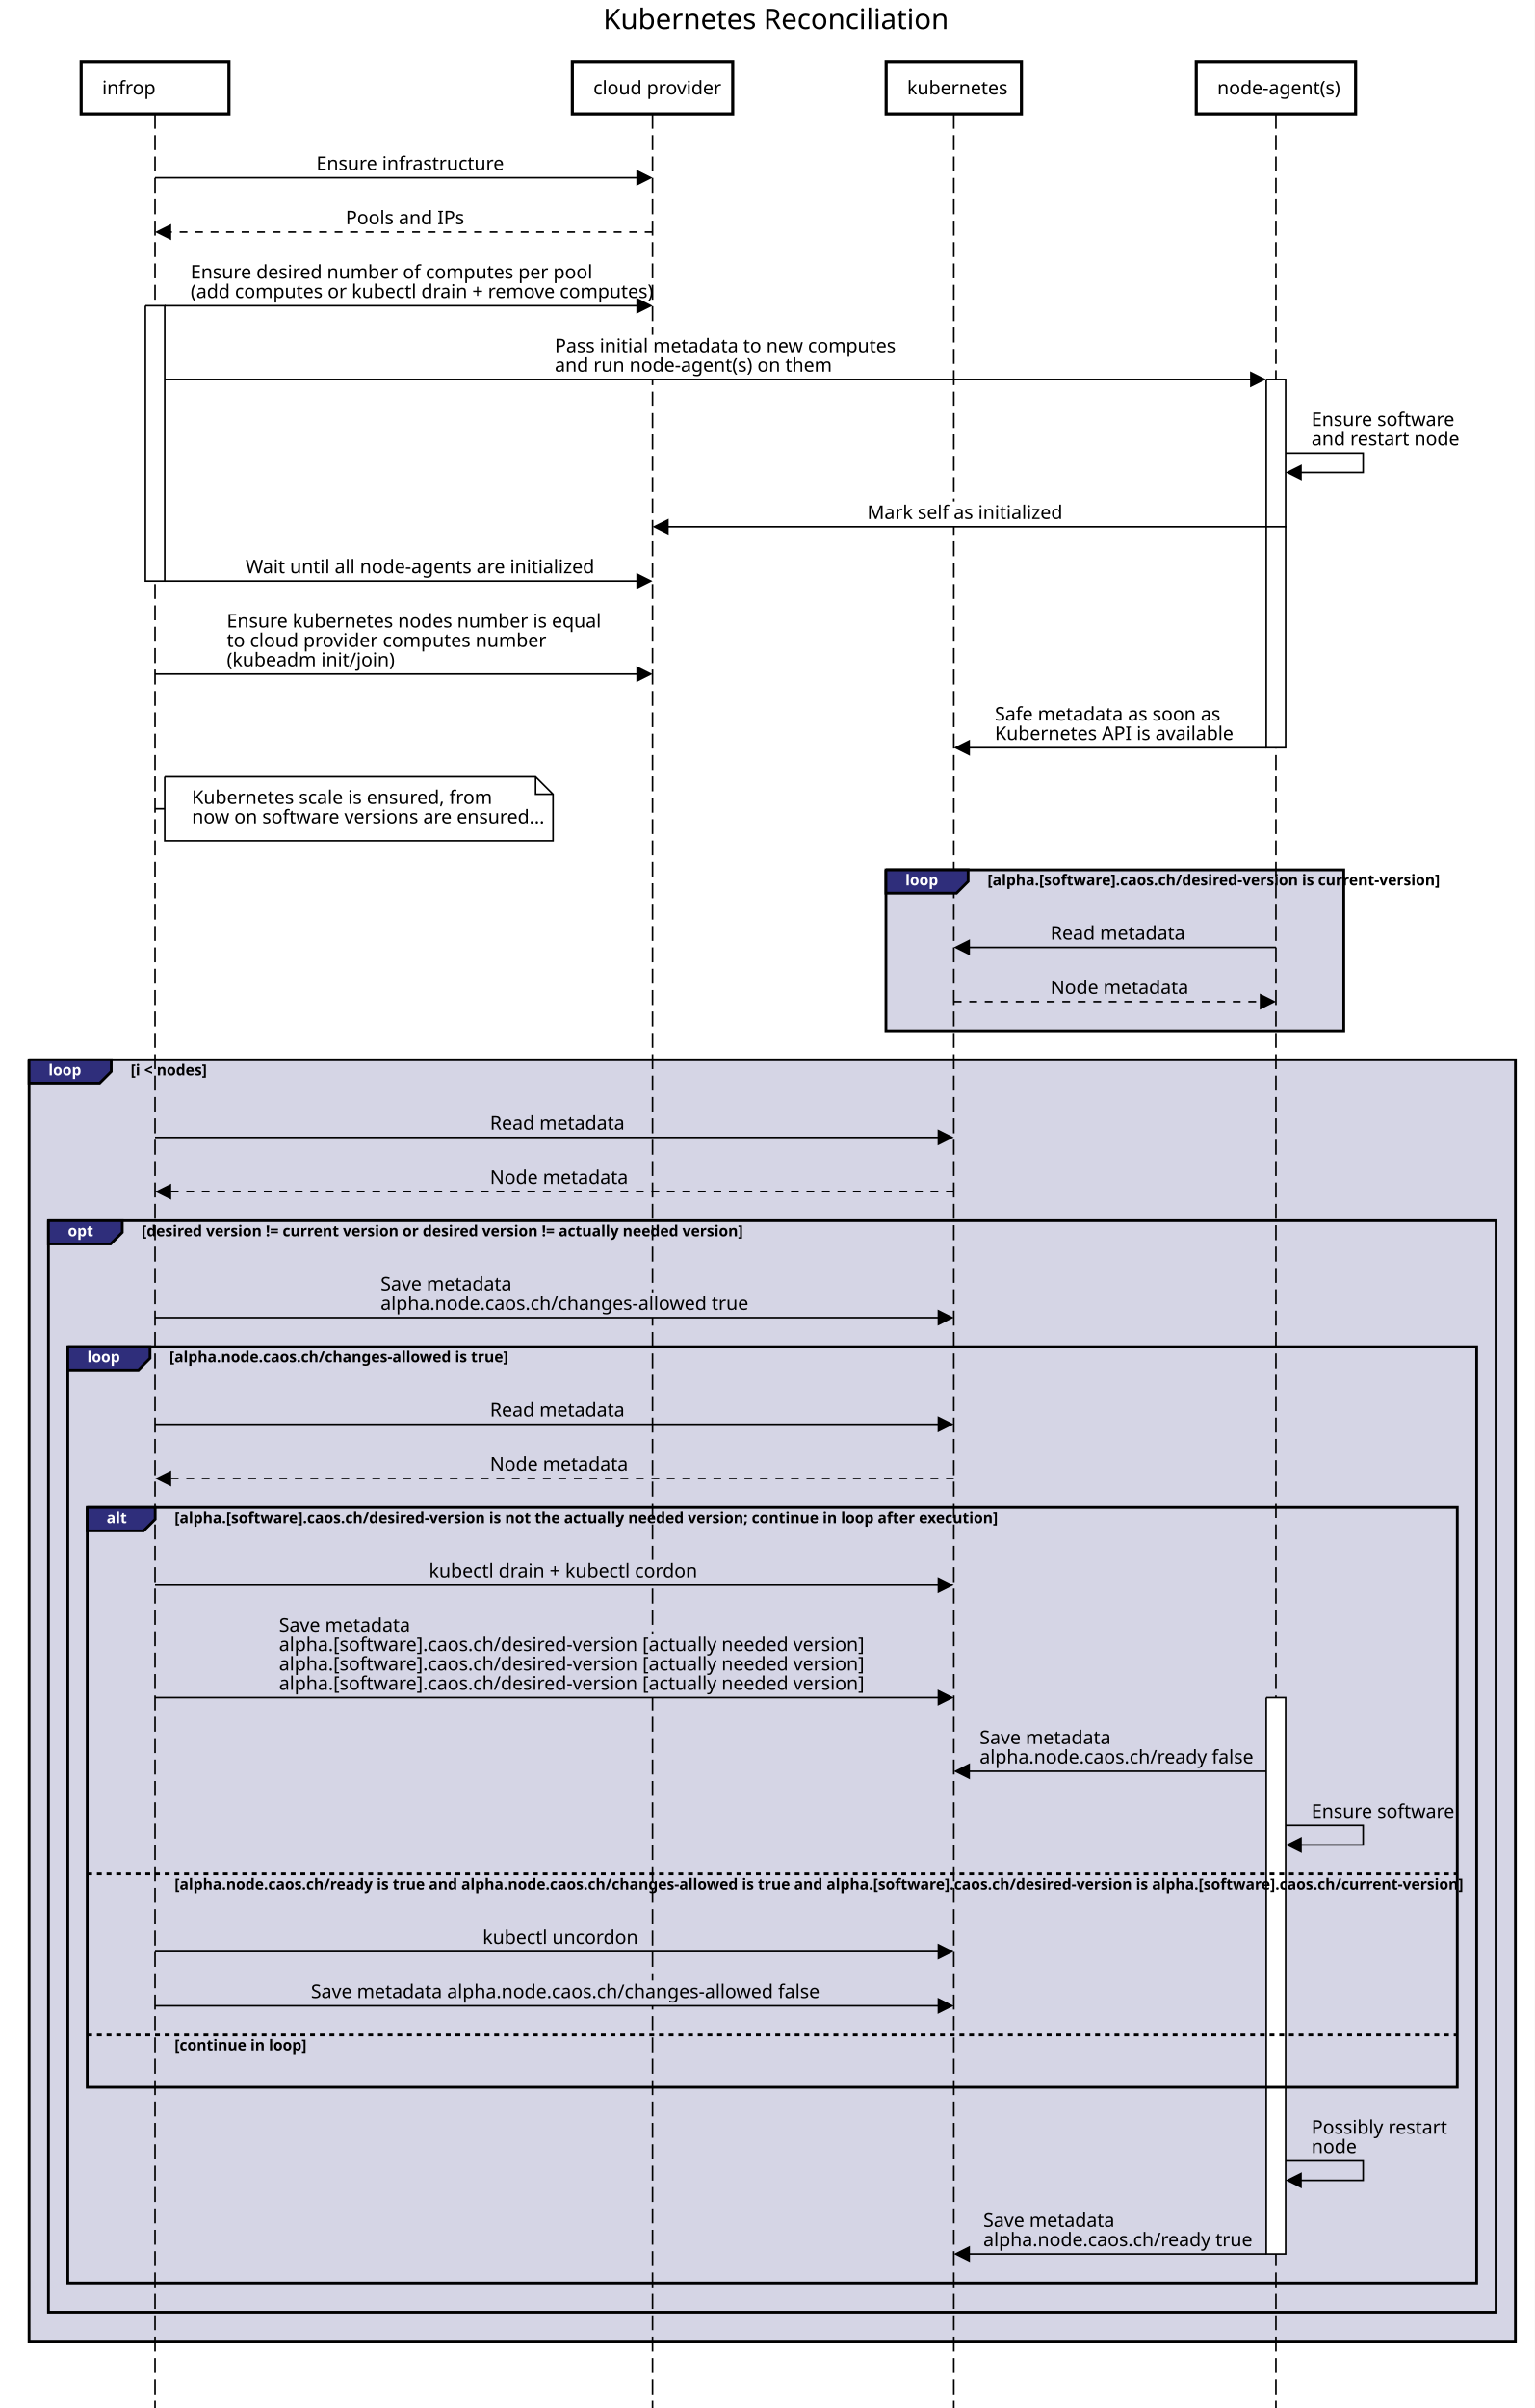
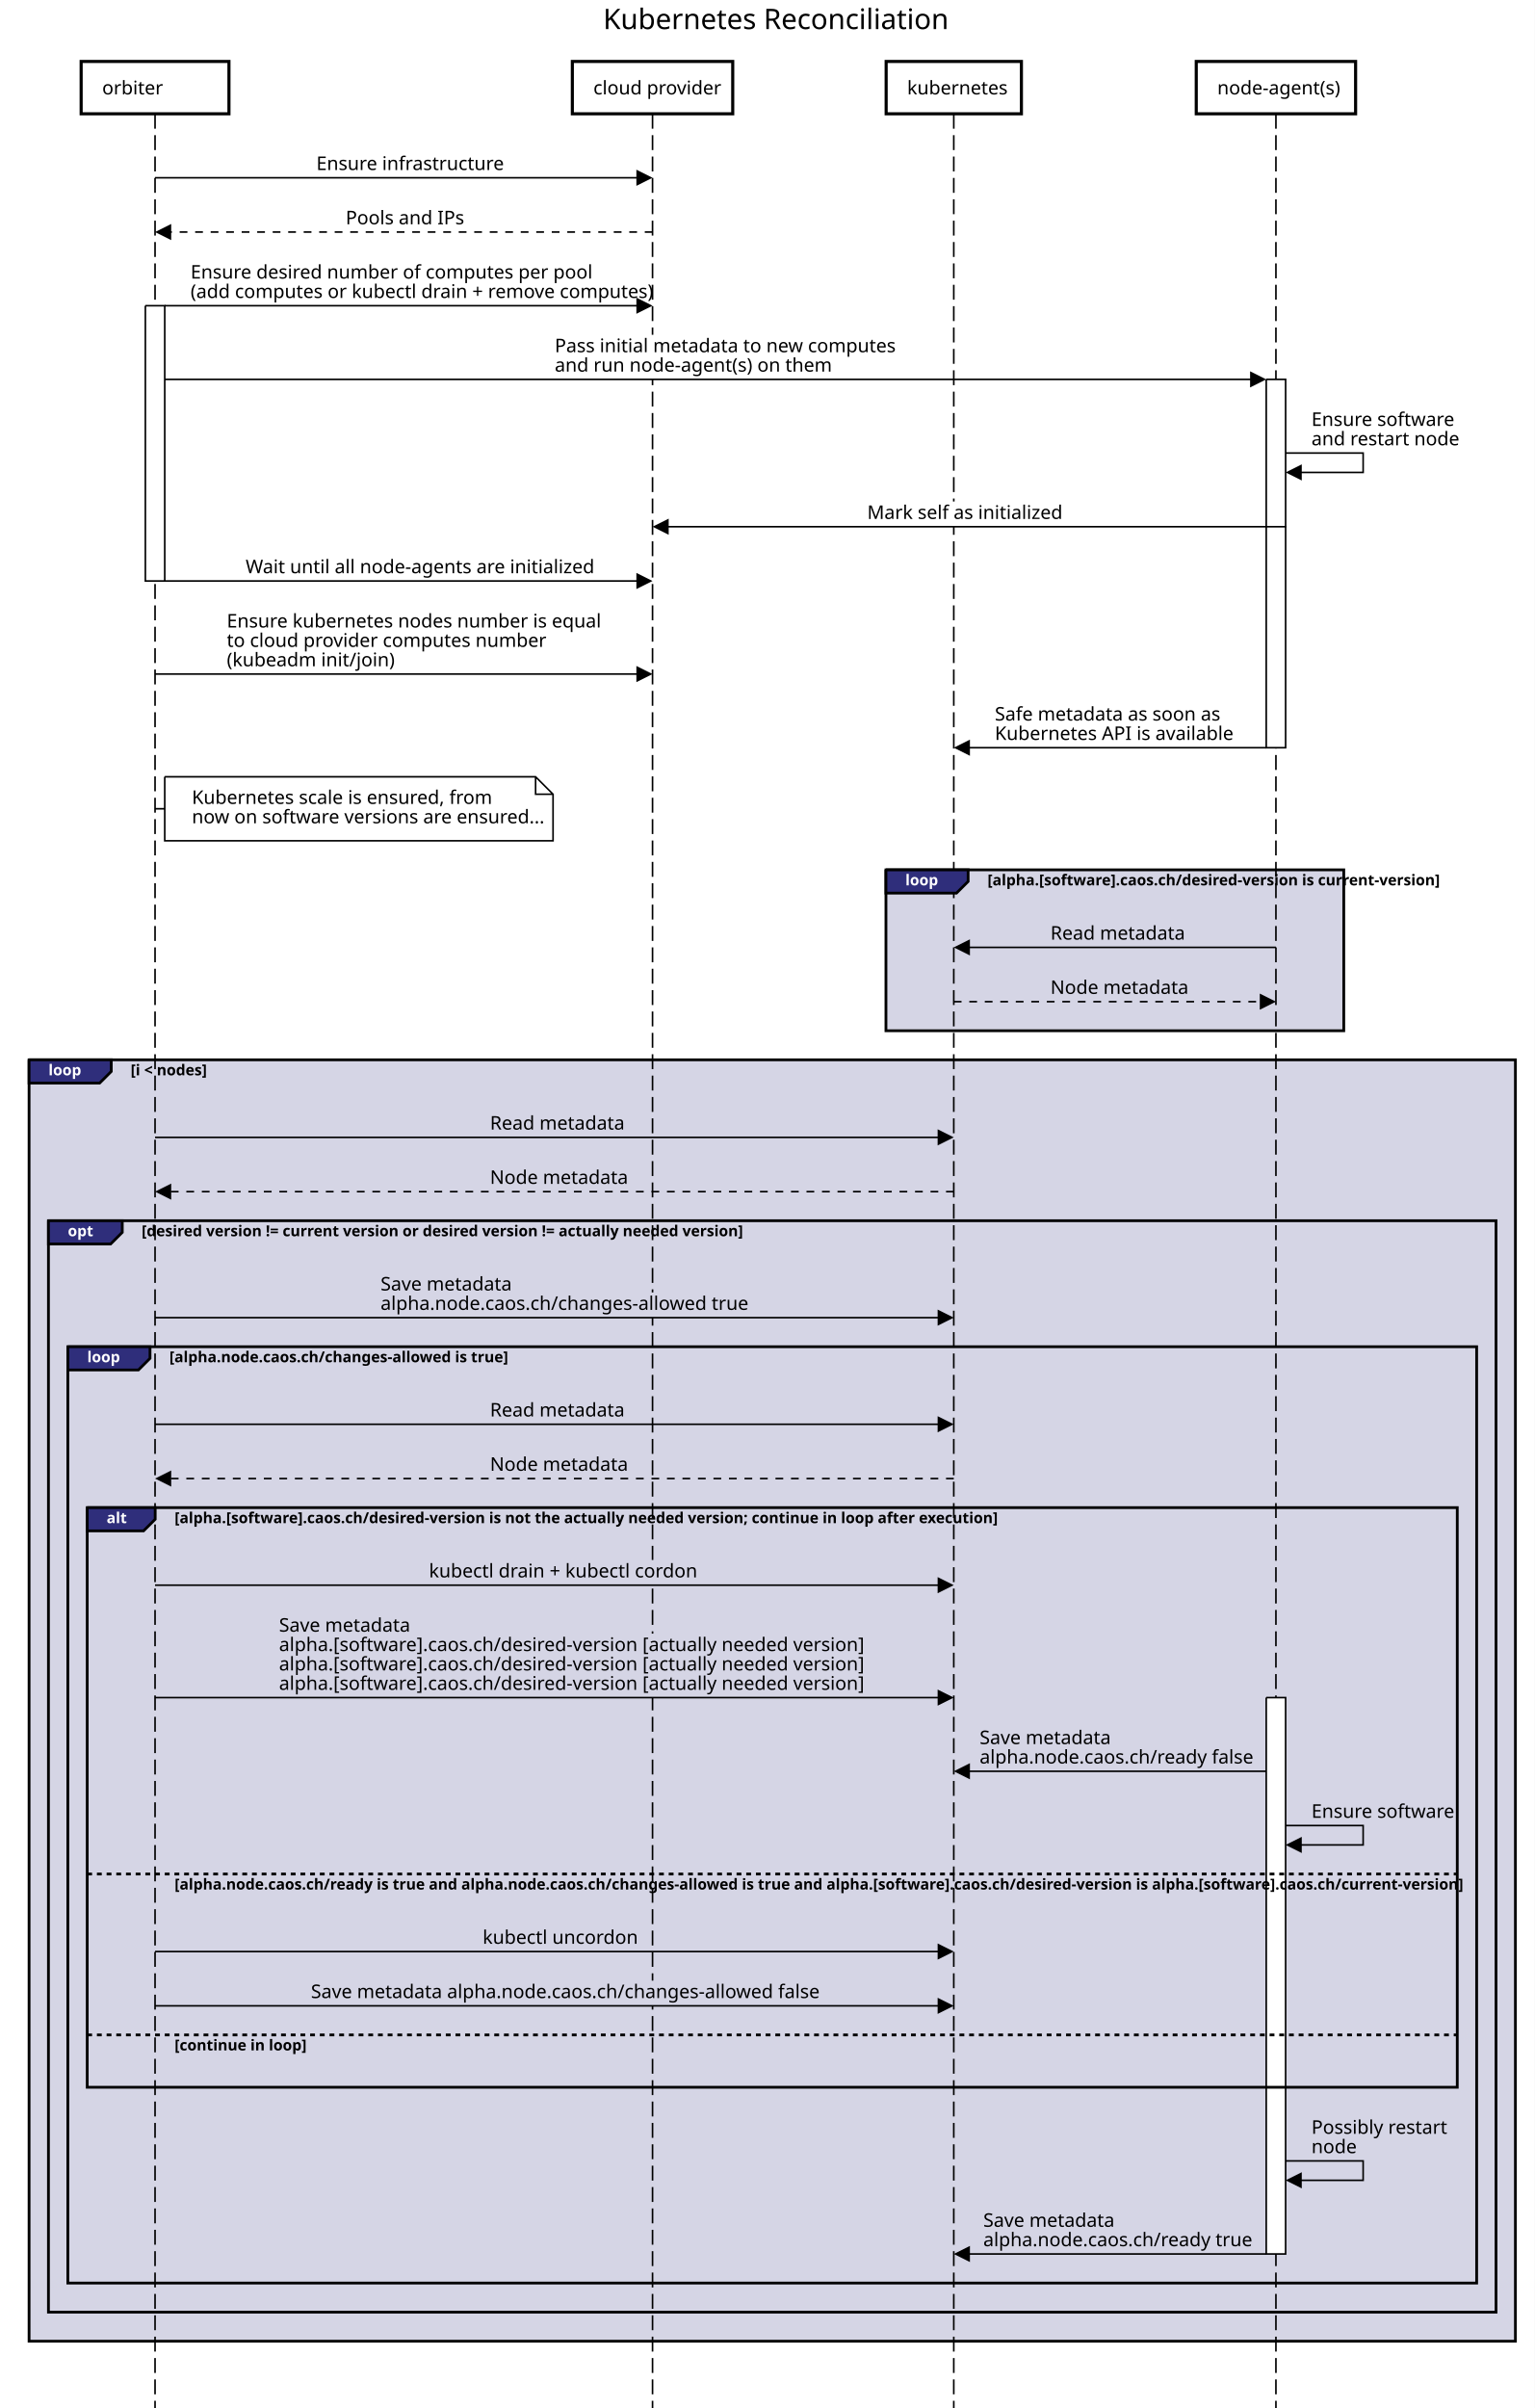
<svg xmlns="http://www.w3.org/2000/svg" version="1.1" width="1194" height="1873">
  <defs />
  <g>
    <g />
    <g />
    <g />
    <g />
    <g />
    <g />
    <g />
    <g />
    <g />
    <g />
    <g />
    <g />
    <g />
    <g />
    <g />
    <g />
    <g />
    <g />
    <g />
    <g />
    <g />
    <g />
    <g />
    <g />
    <g />
    <g />
    <g />
    <g />
    <g />
    <g />
    <g />
    <g />
    <g />
    <g />
    <g />
    <g />
    <g />
    <g />
    <g />
    <g>
      <rect fill="white" stroke="none" x="0" y="0" width="1194" height="1873" />
    </g>
    <g>
      <text fill="black" stroke="none" font-family="sans-serif" font-size="16.5pt" font-style="normal" font-weight="normal" text-decoration="normal" x="469.233" y="22.618" text-anchor="start" dominant-baseline="alphabetic">Kubernetes Reconciliation</text>
    </g>
    <g>
      <rect fill="rgb(213,213,229)" stroke="none" x="689.26" y="676.579" width="356.183" height="125.153" />
      <rect fill="rgb(213,213,229)" stroke="none" x="22.618" y="824.35" width="1156.369" height="996.699" />
      <rect fill="rgb(213,213,229)" stroke="none" x="37.697" y="949.503" width="1126.212" height="848.928" />
      <rect fill="rgb(213,213,229)" stroke="none" x="52.775" y="1047.514" width="1096.055" height="728.299" />
      <rect fill="rgb(213,213,229)" stroke="none" x="67.854" y="1172.667" width="1065.897" height="450.852" />
    </g>
    <g>
      <path fill="none" stroke="black" paint-order="fill stroke markers" d=" M 120.629 88.512 L 120.629 1873.824" stroke-miterlimit="10" stroke-width="1.257" stroke-dasharray="11.599,5.026" />
      <path fill="none" stroke="black" paint-order="fill stroke markers" d=" M 507.669 88.512 L 507.669 1873.824" stroke-miterlimit="10" stroke-width="1.257" stroke-dasharray="11.599,5.026" />
      <path fill="none" stroke="black" paint-order="fill stroke markers" d=" M 742.036 88.512 L 742.036 1873.824" stroke-miterlimit="10" stroke-width="1.257" stroke-dasharray="11.599,5.026" />
      <path fill="none" stroke="black" paint-order="fill stroke markers" d=" M 992.668 88.512 L 992.668 1873.824" stroke-miterlimit="10" stroke-width="1.257" stroke-dasharray="11.599,5.026" />
    </g>
    <g>
      <path fill="none" stroke="none" />
      <g>
        <path fill="white" stroke="black" paint-order="fill stroke markers" d=" M 63.13 47.799 L 178.128 47.799 L 178.128 88.512 L 63.13 88.512 L 63.13 47.799 Z" stroke-miterlimit="10" stroke-width="2.413" stroke-dasharray="" />
      </g>
      <g>
        <g />
-         <text fill="black" stroke="none" font-family="sans-serif" font-size="11pt" font-style="normal" font-weight="normal" text-decoration="normal" x="79.491" y="73.433" text-anchor="start" dominant-baseline="alphabetic">infrop</text>
+         <text fill="black" stroke="none" font-family="sans-serif" font-size="11pt" font-style="normal" font-weight="normal" text-decoration="normal" x="79.491" y="73.433" text-anchor="start" dominant-baseline="alphabetic">orbiter</text>
      </g>
      <path fill="none" stroke="none" />
      <g>
        <path fill="white" stroke="black" paint-order="fill stroke markers" d=" M 445.279 47.799 L 570.059 47.799 L 570.059 88.512 L 445.279 88.512 L 445.279 47.799 Z" stroke-miterlimit="10" stroke-width="2.413" stroke-dasharray="" />
      </g>
      <g>
        <g />
        <text fill="black" stroke="none" font-family="sans-serif" font-size="11pt" font-style="normal" font-weight="normal" text-decoration="normal" x="461.639" y="73.433" text-anchor="start" dominant-baseline="alphabetic">cloud provider</text>
      </g>
      <path fill="none" stroke="none" />
      <g>
        <path fill="white" stroke="black" paint-order="fill stroke markers" d=" M 689.418 47.799 L 794.654 47.799 L 794.654 88.512 L 689.418 88.512 L 689.418 47.799 Z" stroke-miterlimit="10" stroke-width="2.413" stroke-dasharray="" />
      </g>
      <g>
        <g />
        <text fill="black" stroke="none" font-family="sans-serif" font-size="11pt" font-style="normal" font-weight="normal" text-decoration="normal" x="705.778" y="73.433" text-anchor="start" dominant-baseline="alphabetic">kubernetes</text>
      </g>
      <path fill="none" stroke="none" />
      <g>
        <path fill="white" stroke="black" paint-order="fill stroke markers" d=" M 930.682 47.799 L 1054.654 47.799 L 1054.654 88.512 L 930.682 88.512 L 930.682 47.799 Z" stroke-miterlimit="10" stroke-width="2.413" stroke-dasharray="" />
      </g>
      <g>
        <g />
        <text fill="black" stroke="none" font-family="sans-serif" font-size="11pt" font-style="normal" font-weight="normal" text-decoration="normal" x="947.042" y="73.433" text-anchor="start" dominant-baseline="alphabetic">node-agent(s)</text>
      </g>
    </g>
    <g>
      <path fill="white" stroke="black" paint-order="fill stroke markers" d=" M 113.09 237.79 L 128.169 237.79 L 128.169 451.907 L 113.09 451.907 L 113.09 237.79" stroke-miterlimit="10" stroke-width="1.257" stroke-dasharray="" />
      <path fill="white" stroke="black" paint-order="fill stroke markers" d=" M 985.128 295.089 L 1000.207 295.089 L 1000.207 409.687 L 985.128 409.687 L 985.128 295.089" stroke-miterlimit="10" stroke-width="1.257" stroke-dasharray="" />
      <path fill="white" stroke="black" paint-order="fill stroke markers" d=" M 985.128 409.687 L 1000.207 409.687 L 1000.207 581.583 L 985.128 581.583 L 985.128 409.687" stroke-miterlimit="10" stroke-width="1.257" stroke-dasharray="" />
      <path fill="white" stroke="black" paint-order="fill stroke markers" d=" M 985.128 1320.437 L 1000.207 1320.437 L 1000.207 1753.195 L 985.128 1753.195 L 985.128 1320.437" stroke-miterlimit="10" stroke-width="1.257" stroke-dasharray="" />
      <g>
        <g>
          <rect fill="white" stroke="none" x="243.87" y="118.669" width="140.559" height="19.602" />
        </g>
        <text fill="black" stroke="none" font-family="sans-serif" font-size="11pt" font-style="normal" font-weight="normal" text-decoration="normal" x="246.131" y="132.24" text-anchor="start" dominant-baseline="alphabetic">Ensure infrastructure</text>
      </g>
      <g>
        <path fill="none" stroke="black" paint-order="fill stroke markers" d=" M 120.629 138.271 L 505.156 138.271" stroke-miterlimit="10" stroke-width="1.257" stroke-dasharray="" />
        <g transform="translate(507.669,138.2712) translate(-507.669,-138.2712)">
          <path fill="black" stroke="none" paint-order="stroke fill markers" d=" M 495.103 131.988 L 507.669 138.271 L 495.103 144.554 Z" />
        </g>
      </g>
      <g>
        <g>
          <rect fill="white" stroke="none" x="266.67" y="160.889" width="94.959" height="19.602" />
        </g>
        <text fill="black" stroke="none" font-family="sans-serif" font-size="11pt" font-style="normal" font-weight="normal" text-decoration="normal" x="268.932" y="174.46" text-anchor="start" dominant-baseline="alphabetic">Pools and IPs</text>
      </g>
      <g>
        <path fill="none" stroke="black" paint-order="fill stroke markers" d=" M 507.669 180.491 L 123.142 180.491" stroke-miterlimit="10" stroke-width="1.257" stroke-dasharray="6.031" />
        <g transform="translate(120.6292,180.4914) translate(-120.6292,-180.4914)">
          <path fill="black" stroke="none" paint-order="stroke fill markers" d=" M 133.195 174.209 L 120.629 180.491 L 133.195 186.774 Z" />
        </g>
      </g>
      <g>
        <g>
          <rect fill="white" stroke="none" x="146.012" y="203.109" width="297.813" height="19.602" />
        </g>
        <g>
          <rect fill="white" stroke="none" x="146.012" y="218.188" width="343.814" height="19.602" />
        </g>
        <text fill="black" stroke="none" font-family="sans-serif" font-size="11pt" font-style="normal" font-weight="normal" text-decoration="normal" x="148.273" y="216.68" text-anchor="start" dominant-baseline="alphabetic">Ensure desired number of computes per pool</text>
        <text fill="black" stroke="none" font-family="sans-serif" font-size="11pt" font-style="normal" font-weight="normal" text-decoration="normal" x="148.273" y="231.759" text-anchor="start" dominant-baseline="alphabetic">(add computes or kubectl drain + remove computes)</text>
      </g>
      <g>
        <path fill="none" stroke="black" paint-order="fill stroke markers" d=" M 128.169 237.79 L 505.156 237.79" stroke-miterlimit="10" stroke-width="1.257" stroke-dasharray="" />
        <g transform="translate(507.669,237.7903) translate(-507.669,-237.7903)">
          <path fill="black" stroke="none" paint-order="stroke fill markers" d=" M 495.103 231.508 L 507.669 237.79 L 495.103 244.073 Z" />
        </g>
      </g>
      <g>
        <g>
          <rect fill="white" stroke="none" x="429.336" y="260.408" width="254.624" height="19.602" />
        </g>
        <g>
          <rect fill="white" stroke="none" x="429.336" y="275.487" width="206.584" height="19.602" />
        </g>
        <text fill="black" stroke="none" font-family="sans-serif" font-size="11pt" font-style="normal" font-weight="normal" text-decoration="normal" x="431.598" y="273.979" text-anchor="start" dominant-baseline="alphabetic">Pass initial metadata to new computes</text>
        <text fill="black" stroke="none" font-family="sans-serif" font-size="11pt" font-style="normal" font-weight="normal" text-decoration="normal" x="431.598" y="289.058" text-anchor="start" dominant-baseline="alphabetic">and run node-agent(s) on them</text>
      </g>
      <g>
        <path fill="none" stroke="black" paint-order="fill stroke markers" d=" M 128.169 295.089 L 982.615 295.089" stroke-miterlimit="10" stroke-width="1.257" stroke-dasharray="" />
        <g transform="translate(985.1285,295.0892) translate(-985.1285,-295.0892)">
          <path fill="black" stroke="none" paint-order="stroke fill markers" d=" M 972.563 288.806 L 985.128 295.089 L 972.563 301.372 Z" />
        </g>
      </g>
      <g>
        <g>
          <rect fill="white" stroke="none" x="1018.05" y="317.707" width="110.424" height="19.602" />
        </g>
        <g>
          <rect fill="white" stroke="none" x="1018.05" y="332.786" width="111.261" height="19.602" />
        </g>
        <text fill="black" stroke="none" font-family="sans-serif" font-size="11pt" font-style="normal" font-weight="normal" text-decoration="normal" x="1020.312" y="331.278" text-anchor="start" dominant-baseline="alphabetic">Ensure software</text>
        <text fill="black" stroke="none" font-family="sans-serif" font-size="11pt" font-style="normal" font-weight="normal" text-decoration="normal" x="1020.312" y="346.357" text-anchor="start" dominant-baseline="alphabetic">and restart node</text>
      </g>
      <g>
        <path fill="none" stroke="black" paint-order="fill stroke markers" d=" M 1000.207 352.388 L 1060.522 352.388 L 1060.522 367.467 L 1002.72 367.467" stroke-miterlimit="10" stroke-width="1.257" stroke-dasharray="" />
        <g transform="translate(1000.207,367.4667) translate(-1000.207,-367.4667)">
          <path fill="black" stroke="none" paint-order="stroke fill markers" d=" M 1012.773 361.184 L 1000.207 367.467 L 1012.773 373.749 Z" />
        </g>
      </g>
      <g>
        <g>
          <rect fill="white" stroke="none" x="672.459" y="390.085" width="147.88" height="19.602" />
        </g>
        <text fill="black" stroke="none" font-family="sans-serif" font-size="11pt" font-style="normal" font-weight="normal" text-decoration="normal" x="674.72" y="403.655" text-anchor="start" dominant-baseline="alphabetic">Mark self as initialized</text>
      </g>
      <g>
        <path fill="none" stroke="black" paint-order="fill stroke markers" d=" M 985.128 409.687 L 510.182 409.687" stroke-miterlimit="10" stroke-width="1.257" stroke-dasharray="" />
        <g transform="translate(507.669,409.6869) translate(-507.669,-409.6869)">
          <path fill="black" stroke="none" paint-order="stroke fill markers" d=" M 520.235 403.404 L 507.669 409.687 L 520.235 415.97 Z" />
        </g>
      </g>
      <g>
        <g>
          <rect fill="white" stroke="none" x="188.839" y="432.305" width="258.16" height="19.602" />
        </g>
        <text fill="black" stroke="none" font-family="sans-serif" font-size="11pt" font-style="normal" font-weight="normal" text-decoration="normal" x="191.101" y="445.876" text-anchor="start" dominant-baseline="alphabetic">Wait until all node-agents are initialized</text>
      </g>
      <g>
        <path fill="none" stroke="black" paint-order="fill stroke markers" d=" M 128.169 451.907 L 505.156 451.907" stroke-miterlimit="10" stroke-width="1.257" stroke-dasharray="" />
        <g transform="translate(507.669,451.9071) translate(-507.669,-451.9071)">
          <path fill="black" stroke="none" paint-order="stroke fill markers" d=" M 495.103 445.624 L 507.669 451.907 L 495.103 458.19 Z" />
        </g>
      </g>
      <g>
        <g>
          <rect fill="white" stroke="none" x="174.195" y="474.525" width="279.908" height="19.602" />
        </g>
        <g>
          <rect fill="white" stroke="none" x="174.195" y="489.604" width="234.257" height="19.602" />
        </g>
        <g>
          <rect fill="white" stroke="none" x="174.195" y="504.682" width="124.271" height="19.602" />
        </g>
        <text fill="black" stroke="none" font-family="sans-serif" font-size="11pt" font-style="normal" font-weight="normal" text-decoration="normal" x="176.457" y="488.096" text-anchor="start" dominant-baseline="alphabetic">Ensure kubernetes nodes number is equal</text>
        <text fill="black" stroke="none" font-family="sans-serif" font-size="11pt" font-style="normal" font-weight="normal" text-decoration="normal" x="176.457" y="503.175" text-anchor="start" dominant-baseline="alphabetic">to cloud provider computes number</text>
        <text fill="black" stroke="none" font-family="sans-serif" font-size="11pt" font-style="normal" font-weight="normal" text-decoration="normal" x="176.457" y="518.253" text-anchor="start" dominant-baseline="alphabetic">(kubeadm init/join)</text>
      </g>
      <g>
        <path fill="none" stroke="black" paint-order="fill stroke markers" d=" M 120.629 524.285 L 505.156 524.285" stroke-miterlimit="10" stroke-width="1.257" stroke-dasharray="" />
        <g transform="translate(507.669,524.2846) translate(-507.669,-524.2846)">
          <path fill="black" stroke="none" paint-order="stroke fill markers" d=" M 495.103 518.002 L 507.669 524.285 L 495.103 530.567 Z" />
        </g>
      </g>
      <g>
        <g>
          <rect fill="white" stroke="none" x="771.701" y="546.903" width="178.881" height="19.602" />
        </g>
        <g>
          <rect fill="white" stroke="none" x="771.701" y="561.981" width="183.762" height="19.602" />
        </g>
        <text fill="black" stroke="none" font-family="sans-serif" font-size="11pt" font-style="normal" font-weight="normal" text-decoration="normal" x="773.963" y="560.473" text-anchor="start" dominant-baseline="alphabetic">Safe metadata as soon as </text>
        <text fill="black" stroke="none" font-family="sans-serif" font-size="11pt" font-style="normal" font-weight="normal" text-decoration="normal" x="773.963" y="575.552" text-anchor="start" dominant-baseline="alphabetic">Kubernetes API is available</text>
      </g>
      <g>
        <path fill="none" stroke="black" paint-order="fill stroke markers" d=" M 985.128 581.583 L 744.549 581.583" stroke-miterlimit="10" stroke-width="1.257" stroke-dasharray="" />
        <g transform="translate(742.0356,581.5835) translate(-742.0356,-581.5835)">
          <path fill="black" stroke="none" paint-order="stroke fill markers" d=" M 754.601 575.301 L 742.036 581.583 L 754.601 587.866 Z" />
        </g>
      </g>
      <path fill="white" stroke="black" paint-order="fill stroke markers" d=" M 120.629 629.081 L 128.169 629.081 M 128.169 604.201 L 416.694 604.201 L 430.265 617.772 L 430.265 653.961 L 128.169 653.961 L 128.169 604.201 M 416.694 604.201 L 416.694 617.772 L 430.265 617.772" stroke-miterlimit="10" stroke-width="1.257" stroke-dasharray="" />
      <g>
        <text fill="black" stroke="none" font-family="sans-serif" font-size="11pt" font-style="normal" font-weight="normal" text-decoration="normal" x="149.279" y="625.312" text-anchor="start" dominant-baseline="alphabetic">Kubernetes scale is ensured, from</text>
        <text fill="black" stroke="none" font-family="sans-serif" font-size="11pt" font-style="normal" font-weight="normal" text-decoration="normal" x="149.279" y="640.39" text-anchor="start" dominant-baseline="alphabetic">now on software versions are ensured...</text>
      </g>
      <g>
        <g>
          <rect fill="rgb(213,213,229)" stroke="none" x="814.981" y="717.291" width="104.741" height="19.602" />
        </g>
        <text fill="black" stroke="none" font-family="sans-serif" font-size="11pt" font-style="normal" font-weight="normal" text-decoration="normal" x="817.243" y="730.862" text-anchor="start" dominant-baseline="alphabetic">Read metadata</text>
      </g>
      <g>
        <path fill="none" stroke="black" paint-order="fill stroke markers" d=" M 992.668 736.894 L 744.549 736.894" stroke-miterlimit="10" stroke-width="1.257" stroke-dasharray="" />
        <g transform="translate(742.0356,736.8936) translate(-742.0356,-736.8936)">
          <path fill="black" stroke="none" paint-order="stroke fill markers" d=" M 754.601 730.611 L 742.036 736.894 L 754.601 743.176 Z" />
        </g>
      </g>
      <g>
        <g>
          <rect fill="rgb(213,213,229)" stroke="none" x="814.981" y="759.512" width="104.741" height="19.602" />
        </g>
        <text fill="black" stroke="none" font-family="sans-serif" font-size="11pt" font-style="normal" font-weight="normal" text-decoration="normal" x="817.243" y="773.082" text-anchor="start" dominant-baseline="alphabetic">Node metadata</text>
      </g>
      <g>
        <path fill="none" stroke="black" paint-order="fill stroke markers" d=" M 742.036 779.114 L 990.155 779.114" stroke-miterlimit="10" stroke-width="1.257" stroke-dasharray="6.031" />
        <g transform="translate(992.6678,779.1138) translate(-992.6678,-779.1138)">
          <path fill="black" stroke="none" paint-order="stroke fill markers" d=" M 980.102 772.831 L 992.668 779.114 L 980.102 785.397 Z" />
        </g>
      </g>
      <g>
        <g>
          <rect fill="rgb(213,213,229)" stroke="none" x="378.962" y="865.062" width="104.741" height="19.602" />
        </g>
        <text fill="black" stroke="none" font-family="sans-serif" font-size="11pt" font-style="normal" font-weight="normal" text-decoration="normal" x="381.223" y="878.633" text-anchor="start" dominant-baseline="alphabetic">Read metadata</text>
      </g>
      <g>
        <path fill="none" stroke="black" paint-order="fill stroke markers" d=" M 120.629 884.664 L 739.522 884.664" stroke-miterlimit="10" stroke-width="1.257" stroke-dasharray="" />
        <g transform="translate(742.0356,884.6643) translate(-742.0356,-884.6643)">
          <path fill="black" stroke="none" paint-order="stroke fill markers" d=" M 729.47 878.382 L 742.036 884.664 L 729.47 890.947 Z" />
        </g>
      </g>
      <g>
        <g>
          <rect fill="rgb(213,213,229)" stroke="none" x="378.962" y="907.282" width="104.741" height="19.602" />
        </g>
        <text fill="black" stroke="none" font-family="sans-serif" font-size="11pt" font-style="normal" font-weight="normal" text-decoration="normal" x="381.223" y="920.853" text-anchor="start" dominant-baseline="alphabetic">Node metadata</text>
      </g>
      <g>
        <path fill="none" stroke="black" paint-order="fill stroke markers" d=" M 742.036 926.885 L 123.142 926.885" stroke-miterlimit="10" stroke-width="1.257" stroke-dasharray="6.031" />
        <g transform="translate(120.6292,926.8846) translate(-120.6292,-926.8846)">
          <path fill="black" stroke="none" paint-order="stroke fill markers" d=" M 133.195 920.602 L 120.629 926.885 L 133.195 933.167 Z" />
        </g>
      </g>
      <g>
        <g>
          <rect fill="rgb(213,213,229)" stroke="none" x="293.815" y="990.215" width="103.11" height="19.602" />
        </g>
        <g>
          <rect fill="rgb(213,213,229)" stroke="none" x="293.815" y="1005.294" width="275.034" height="19.602" />
        </g>
        <text fill="black" stroke="none" font-family="sans-serif" font-size="11pt" font-style="normal" font-weight="normal" text-decoration="normal" x="296.077" y="1003.786" text-anchor="start" dominant-baseline="alphabetic">Save metadata</text>
        <text fill="black" stroke="none" font-family="sans-serif" font-size="11pt" font-style="normal" font-weight="normal" text-decoration="normal" x="296.077" y="1018.864" text-anchor="start" dominant-baseline="alphabetic">alpha.node.caos.ch/changes-allowed true</text>
      </g>
      <g>
        <path fill="none" stroke="black" paint-order="fill stroke markers" d=" M 120.629 1024.896 L 739.522 1024.896" stroke-miterlimit="10" stroke-width="1.257" stroke-dasharray="" />
        <g transform="translate(742.0356,1024.896) translate(-742.0356,-1024.896)">
          <path fill="black" stroke="none" paint-order="stroke fill markers" d=" M 729.47 1018.613 L 742.036 1024.896 L 729.47 1031.179 Z" />
        </g>
      </g>
      <g>
        <g>
          <rect fill="rgb(213,213,229)" stroke="none" x="378.962" y="1088.226" width="104.741" height="19.602" />
        </g>
        <text fill="black" stroke="none" font-family="sans-serif" font-size="11pt" font-style="normal" font-weight="normal" text-decoration="normal" x="381.223" y="1101.797" text-anchor="start" dominant-baseline="alphabetic">Read metadata</text>
      </g>
      <g>
        <path fill="none" stroke="black" paint-order="fill stroke markers" d=" M 120.629 1107.828 L 739.522 1107.828" stroke-miterlimit="10" stroke-width="1.257" stroke-dasharray="" />
        <g transform="translate(742.0356,1107.828) translate(-742.0356,-1107.828)">
          <path fill="black" stroke="none" paint-order="stroke fill markers" d=" M 729.47 1101.546 L 742.036 1107.828 L 729.47 1114.111 Z" />
        </g>
      </g>
      <g>
        <g>
          <rect fill="rgb(213,213,229)" stroke="none" x="378.962" y="1130.446" width="104.741" height="19.602" />
        </g>
        <text fill="black" stroke="none" font-family="sans-serif" font-size="11pt" font-style="normal" font-weight="normal" text-decoration="normal" x="381.223" y="1144.017" text-anchor="start" dominant-baseline="alphabetic">Node metadata</text>
      </g>
      <g>
        <path fill="none" stroke="black" paint-order="fill stroke markers" d=" M 742.036 1150.049 L 123.142 1150.049" stroke-miterlimit="10" stroke-width="1.257" stroke-dasharray="6.031" />
        <g transform="translate(120.6292,1150.049) translate(-120.6292,-1150.049)">
          <path fill="black" stroke="none" paint-order="stroke fill markers" d=" M 133.195 1143.766 L 120.629 1150.049 L 133.195 1156.331 Z" />
        </g>
      </g>
      <g>
        <g>
          <rect fill="rgb(213,213,229)" stroke="none" x="331.508" y="1213.379" width="199.649" height="19.602" />
        </g>
        <text fill="black" stroke="none" font-family="sans-serif" font-size="11pt" font-style="normal" font-weight="normal" text-decoration="normal" x="333.77" y="1226.95" text-anchor="start" dominant-baseline="alphabetic">kubectl drain + kubectl cordon</text>
      </g>
      <g>
        <path fill="none" stroke="black" paint-order="fill stroke markers" d=" M 120.629 1232.981 L 739.522 1232.981" stroke-miterlimit="10" stroke-width="1.257" stroke-dasharray="" />
        <g transform="translate(742.0356,1232.981) translate(-742.0356,-1232.981)">
          <path fill="black" stroke="none" paint-order="stroke fill markers" d=" M 729.47 1226.698 L 742.036 1232.981 L 729.47 1239.264 Z" />
        </g>
      </g>
      <g>
        <g>
          <rect fill="rgb(213,213,229)" stroke="none" x="214.809" y="1255.599" width="103.11" height="19.602" />
        </g>
        <g>
          <rect fill="rgb(213,213,229)" stroke="none" x="214.809" y="1270.678" width="433.047" height="19.602" />
        </g>
        <g>
          <rect fill="rgb(213,213,229)" stroke="none" x="214.809" y="1285.756" width="433.047" height="19.602" />
        </g>
        <g>
          <rect fill="rgb(213,213,229)" stroke="none" x="214.809" y="1300.835" width="433.047" height="19.602" />
        </g>
        <text fill="black" stroke="none" font-family="sans-serif" font-size="11pt" font-style="normal" font-weight="normal" text-decoration="normal" x="217.071" y="1269.17" text-anchor="start" dominant-baseline="alphabetic">Save metadata</text>
        <text fill="black" stroke="none" font-family="sans-serif" font-size="11pt" font-style="normal" font-weight="normal" text-decoration="normal" x="217.071" y="1284.249" text-anchor="start" dominant-baseline="alphabetic">alpha.[software].caos.ch/desired-version [actually needed version]</text>
        <text fill="black" stroke="none" font-family="sans-serif" font-size="11pt" font-style="normal" font-weight="normal" text-decoration="normal" x="217.071" y="1299.327" text-anchor="start" dominant-baseline="alphabetic">alpha.[software].caos.ch/desired-version [actually needed version]</text>
        <text fill="black" stroke="none" font-family="sans-serif" font-size="11pt" font-style="normal" font-weight="normal" text-decoration="normal" x="217.071" y="1314.406" text-anchor="start" dominant-baseline="alphabetic">alpha.[software].caos.ch/desired-version [actually needed version]</text>
      </g>
      <g>
        <path fill="none" stroke="black" paint-order="fill stroke markers" d=" M 120.629 1320.437 L 739.522 1320.437" stroke-miterlimit="10" stroke-width="1.257" stroke-dasharray="" />
        <g transform="translate(742.0356,1320.437) translate(-742.0356,-1320.437)">
          <path fill="black" stroke="none" paint-order="stroke fill markers" d=" M 729.47 1314.155 L 742.036 1320.437 L 729.47 1326.72 Z" />
        </g>
      </g>
      <g>
        <g>
          <rect fill="rgb(213,213,229)" stroke="none" x="759.879" y="1343.055" width="103.11" height="19.602" />
        </g>
        <g>
          <rect fill="rgb(213,213,229)" stroke="none" x="759.879" y="1358.134" width="207.407" height="19.602" />
        </g>
        <text fill="black" stroke="none" font-family="sans-serif" font-size="11pt" font-style="normal" font-weight="normal" text-decoration="normal" x="762.14" y="1356.626" text-anchor="start" dominant-baseline="alphabetic">Save metadata</text>
        <text fill="black" stroke="none" font-family="sans-serif" font-size="11pt" font-style="normal" font-weight="normal" text-decoration="normal" x="762.14" y="1371.705" text-anchor="start" dominant-baseline="alphabetic">alpha.node.caos.ch/ready false</text>
      </g>
      <g>
        <path fill="none" stroke="black" paint-order="fill stroke markers" d=" M 985.128 1377.736 L 744.549 1377.736" stroke-miterlimit="10" stroke-width="1.257" stroke-dasharray="" />
        <g transform="translate(742.0356,1377.736) translate(-742.0356,-1377.736)">
          <path fill="black" stroke="none" paint-order="stroke fill markers" d=" M 754.601 1371.453 L 742.036 1377.736 L 754.601 1384.019 Z" />
        </g>
      </g>
      <g>
        <g>
          <rect fill="rgb(213,213,229)" stroke="none" x="1018.05" y="1400.354" width="110.424" height="19.602" />
        </g>
        <text fill="black" stroke="none" font-family="sans-serif" font-size="11pt" font-style="normal" font-weight="normal" text-decoration="normal" x="1020.312" y="1413.925" text-anchor="start" dominant-baseline="alphabetic">Ensure software</text>
      </g>
      <g>
        <path fill="none" stroke="black" paint-order="fill stroke markers" d=" M 1000.207 1419.956 L 1060.522 1419.956 L 1060.522 1435.035 L 1002.72 1435.035" stroke-miterlimit="10" stroke-width="1.257" stroke-dasharray="" />
        <g transform="translate(1000.207,1435.035) translate(-1000.207,-1435.035)">
          <path fill="black" stroke="none" paint-order="stroke fill markers" d=" M 1012.773 1428.752 L 1000.207 1435.035 L 1012.773 1441.318 Z" />
        </g>
      </g>
      <g>
        <g>
          <rect fill="rgb(213,213,229)" stroke="none" x="373.258" y="1498.365" width="116.149" height="19.602" />
        </g>
        <text fill="black" stroke="none" font-family="sans-serif" font-size="11pt" font-style="normal" font-weight="normal" text-decoration="normal" x="375.52" y="1511.936" text-anchor="start" dominant-baseline="alphabetic">kubectl uncordon</text>
      </g>
      <g>
        <path fill="none" stroke="black" paint-order="fill stroke markers" d=" M 120.629 1517.968 L 739.522 1517.968" stroke-miterlimit="10" stroke-width="1.257" stroke-dasharray="" />
        <g transform="translate(742.0356,1517.968) translate(-742.0356,-1517.968)">
          <path fill="black" stroke="none" paint-order="stroke fill markers" d=" M 729.47 1511.685 L 742.036 1517.968 L 729.47 1524.25 Z" />
        </g>
      </g>
      <g>
        <g>
          <rect fill="rgb(213,213,229)" stroke="none" x="239.634" y="1540.586" width="383.396" height="19.602" />
        </g>
        <text fill="black" stroke="none" font-family="sans-serif" font-size="11pt" font-style="normal" font-weight="normal" text-decoration="normal" x="241.896" y="1554.156" text-anchor="start" dominant-baseline="alphabetic">Save metadata alpha.node.caos.ch/changes-allowed false</text>
      </g>
      <g>
        <path fill="none" stroke="black" paint-order="fill stroke markers" d=" M 120.629 1560.188 L 739.522 1560.188" stroke-miterlimit="10" stroke-width="1.257" stroke-dasharray="" />
        <g transform="translate(742.0356,1560.188) translate(-742.0356,-1560.188)">
          <path fill="black" stroke="none" paint-order="stroke fill markers" d=" M 729.47 1553.905 L 742.036 1560.188 L 729.47 1566.471 Z" />
        </g>
      </g>
      <g>
        <g>
          <rect fill="rgb(213,213,229)" stroke="none" x="1018.05" y="1646.136" width="104.706" height="19.602" />
        </g>
        <g>
          <rect fill="rgb(213,213,229)" stroke="none" x="1018.05" y="1661.215" width="37.128" height="19.602" />
        </g>
        <text fill="black" stroke="none" font-family="sans-serif" font-size="11pt" font-style="normal" font-weight="normal" text-decoration="normal" x="1020.312" y="1659.707" text-anchor="start" dominant-baseline="alphabetic">Possibly restart</text>
        <text fill="black" stroke="none" font-family="sans-serif" font-size="11pt" font-style="normal" font-weight="normal" text-decoration="normal" x="1020.312" y="1674.786" text-anchor="start" dominant-baseline="alphabetic">node</text>
      </g>
      <g>
        <path fill="none" stroke="black" paint-order="fill stroke markers" d=" M 1000.207 1680.817 L 1060.522 1680.817 L 1060.522 1695.896 L 1002.72 1695.896" stroke-miterlimit="10" stroke-width="1.257" stroke-dasharray="" />
        <g transform="translate(1000.207,1695.896) translate(-1000.207,-1695.896)">
          <path fill="black" stroke="none" paint-order="stroke fill markers" d=" M 1012.773 1689.613 L 1000.207 1695.896 L 1012.773 1702.178 Z" />
        </g>
      </g>
      <g>
        <g>
          <rect fill="rgb(213,213,229)" stroke="none" x="762.73" y="1718.514" width="103.11" height="19.602" />
        </g>
        <g>
          <rect fill="rgb(213,213,229)" stroke="none" x="762.73" y="1733.592" width="201.703" height="19.602" />
        </g>
        <text fill="black" stroke="none" font-family="sans-serif" font-size="11pt" font-style="normal" font-weight="normal" text-decoration="normal" x="764.992" y="1732.084" text-anchor="start" dominant-baseline="alphabetic">Save metadata</text>
        <text fill="black" stroke="none" font-family="sans-serif" font-size="11pt" font-style="normal" font-weight="normal" text-decoration="normal" x="764.992" y="1747.163" text-anchor="start" dominant-baseline="alphabetic">alpha.node.caos.ch/ready true</text>
      </g>
      <g>
        <path fill="none" stroke="black" paint-order="fill stroke markers" d=" M 985.128 1753.195 L 744.549 1753.195" stroke-miterlimit="10" stroke-width="1.257" stroke-dasharray="" />
        <g transform="translate(742.0356,1753.195) translate(-742.0356,-1753.195)">
          <path fill="black" stroke="none" paint-order="stroke fill markers" d=" M 754.601 1746.912 L 742.036 1753.195 L 754.601 1759.477 Z" />
        </g>
      </g>
      <g>
        <g />
        <path fill="none" stroke="black" paint-order="fill stroke markers" d=" M 689.26 676.579 L 1045.443 676.579 L 1045.443 801.732 L 689.26 801.732 L 689.26 676.579 Z" stroke-miterlimit="10" stroke-width="2.154" stroke-dasharray="" />
        <path fill="#2f2e7b" stroke="black" paint-order="fill stroke markers" d=" M 689.26 676.579 L 689.26 694.673 L 744.148 694.673 L 753.196 685.626 L 753.196 676.579 L 689.26 676.579" stroke-miterlimit="10" stroke-width="2.154" stroke-dasharray="" />
        <text fill="white" stroke="none" font-family="sans-serif" font-size="8.8pt" font-style="normal" font-weight="bold" text-decoration="normal" x="704.339" y="688.642" text-anchor="start" dominant-baseline="alphabetic">loop</text>
        <text fill="black" stroke="none" font-family="sans-serif" font-size="8.8pt" font-style="normal" font-weight="bold" text-decoration="normal" x="768.274" y="688.642" text-anchor="start" dominant-baseline="alphabetic">[alpha.[software].caos.ch/desired-version is current-version]</text>
      </g>
      <g>
        <g />
        <path fill="none" stroke="black" paint-order="fill stroke markers" d=" M 22.618 824.35 L 1178.987 824.35 L 1178.987 1821.048 L 22.618 1821.048 L 22.618 824.35 Z" stroke-miterlimit="10" stroke-width="2.154" stroke-dasharray="" />
        <path fill="#2f2e7b" stroke="black" paint-order="fill stroke markers" d=" M 22.618 824.35 L 22.618 842.444 L 77.506 842.444 L 86.553 833.397 L 86.553 824.35 L 22.618 824.35" stroke-miterlimit="10" stroke-width="2.154" stroke-dasharray="" />
        <text fill="white" stroke="none" font-family="sans-serif" font-size="8.8pt" font-style="normal" font-weight="bold" text-decoration="normal" x="37.697" y="836.413" text-anchor="start" dominant-baseline="alphabetic">loop</text>
        <text fill="black" stroke="none" font-family="sans-serif" font-size="8.8pt" font-style="normal" font-weight="bold" text-decoration="normal" x="101.632" y="836.413" text-anchor="start" dominant-baseline="alphabetic">[i &lt; nodes]</text>
      </g>
      <g>
        <g />
        <path fill="none" stroke="black" paint-order="fill stroke markers" d=" M 37.697 949.503 L 1163.909 949.503 L 1163.909 1798.43 L 37.697 1798.43 L 37.697 949.503 Z" stroke-miterlimit="10" stroke-width="2.154" stroke-dasharray="" />
        <path fill="#2f2e7b" stroke="black" paint-order="fill stroke markers" d=" M 37.697 949.503 L 37.697 967.597 L 86.073 967.597 L 95.12 958.55 L 95.12 949.503 L 37.697 949.503" stroke-miterlimit="10" stroke-width="2.154" stroke-dasharray="" />
        <text fill="white" stroke="none" font-family="sans-serif" font-size="8.8pt" font-style="normal" font-weight="bold" text-decoration="normal" x="52.775" y="961.565" text-anchor="start" dominant-baseline="alphabetic">opt</text>
        <text fill="black" stroke="none" font-family="sans-serif" font-size="8.8pt" font-style="normal" font-weight="bold" text-decoration="normal" x="110.199" y="961.565" text-anchor="start" dominant-baseline="alphabetic">[desired version != current version or desired version != actually needed version]</text>
      </g>
      <g>
        <g />
        <path fill="none" stroke="black" paint-order="fill stroke markers" d=" M 52.775 1047.514 L 1148.83 1047.514 L 1148.83 1775.813 L 52.775 1775.813 L 52.775 1047.514 Z" stroke-miterlimit="10" stroke-width="2.154" stroke-dasharray="" />
        <path fill="#2f2e7b" stroke="black" paint-order="fill stroke markers" d=" M 52.775 1047.514 L 52.775 1065.608 L 107.663 1065.608 L 116.71 1056.561 L 116.71 1047.514 L 52.775 1047.514" stroke-miterlimit="10" stroke-width="2.154" stroke-dasharray="" />
        <text fill="white" stroke="none" font-family="sans-serif" font-size="8.8pt" font-style="normal" font-weight="bold" text-decoration="normal" x="67.854" y="1059.577" text-anchor="start" dominant-baseline="alphabetic">loop</text>
        <text fill="black" stroke="none" font-family="sans-serif" font-size="8.8pt" font-style="normal" font-weight="bold" text-decoration="normal" x="131.789" y="1059.577" text-anchor="start" dominant-baseline="alphabetic">[alpha.node.caos.ch/changes-allowed is true]</text>
      </g>
      <g>
        <g />
        <path fill="none" stroke="black" paint-order="fill stroke markers" d=" M 67.854 1172.667 L 1133.751 1172.667 L 1133.751 1623.518 L 67.854 1623.518 L 67.854 1172.667 Z" stroke-miterlimit="10" stroke-width="2.154" stroke-dasharray="" />
        <path fill="#2f2e7b" stroke="black" paint-order="fill stroke markers" d=" M 67.854 1172.667 L 67.854 1190.761 L 111.687 1190.761 L 120.734 1181.714 L 120.734 1172.667 L 67.854 1172.667" stroke-miterlimit="10" stroke-width="2.154" stroke-dasharray="" />
        <text fill="white" stroke="none" font-family="sans-serif" font-size="8.8pt" font-style="normal" font-weight="bold" text-decoration="normal" x="82.933" y="1184.729" text-anchor="start" dominant-baseline="alphabetic">alt</text>
        <text fill="black" stroke="none" font-family="sans-serif" font-size="8.8pt" font-style="normal" font-weight="bold" text-decoration="normal" x="135.813" y="1184.729" text-anchor="start" dominant-baseline="alphabetic">[alpha.[software].caos.ch/desired-version is not the actually needed version; continue in loop after execution]</text>
        <g>
          <path fill="none" stroke="black" paint-order="fill stroke markers" d=" M 67.854 1457.653 L 1133.751 1457.653" stroke-miterlimit="10" stroke-width="2.154" stroke-dasharray="3.77" />
        </g>
        <g />
        <text fill="black" stroke="none" font-family="sans-serif" font-size="8.8pt" font-style="normal" font-weight="bold" text-decoration="normal" x="135.813" y="1469.716" text-anchor="start" dominant-baseline="alphabetic">[alpha.node.caos.ch/ready is true and alpha.node.caos.ch/changes-allowed is true and alpha.[software].caos.ch/desired-version is alpha.[software].caos.ch/current-version]</text>
        <g>
          <path fill="none" stroke="black" paint-order="fill stroke markers" d=" M 67.854 1582.806 L 1133.751 1582.806" stroke-miterlimit="10" stroke-width="2.154" stroke-dasharray="3.77" />
        </g>
        <g />
        <text fill="black" stroke="none" font-family="sans-serif" font-size="8.8pt" font-style="normal" font-weight="bold" text-decoration="normal" x="135.813" y="1594.869" text-anchor="start" dominant-baseline="alphabetic">[continue in loop]</text>
      </g>
      <g />
      <g />
    </g>
    <g />
    <g />
    <g />
    <g />
  </g>
</svg>
